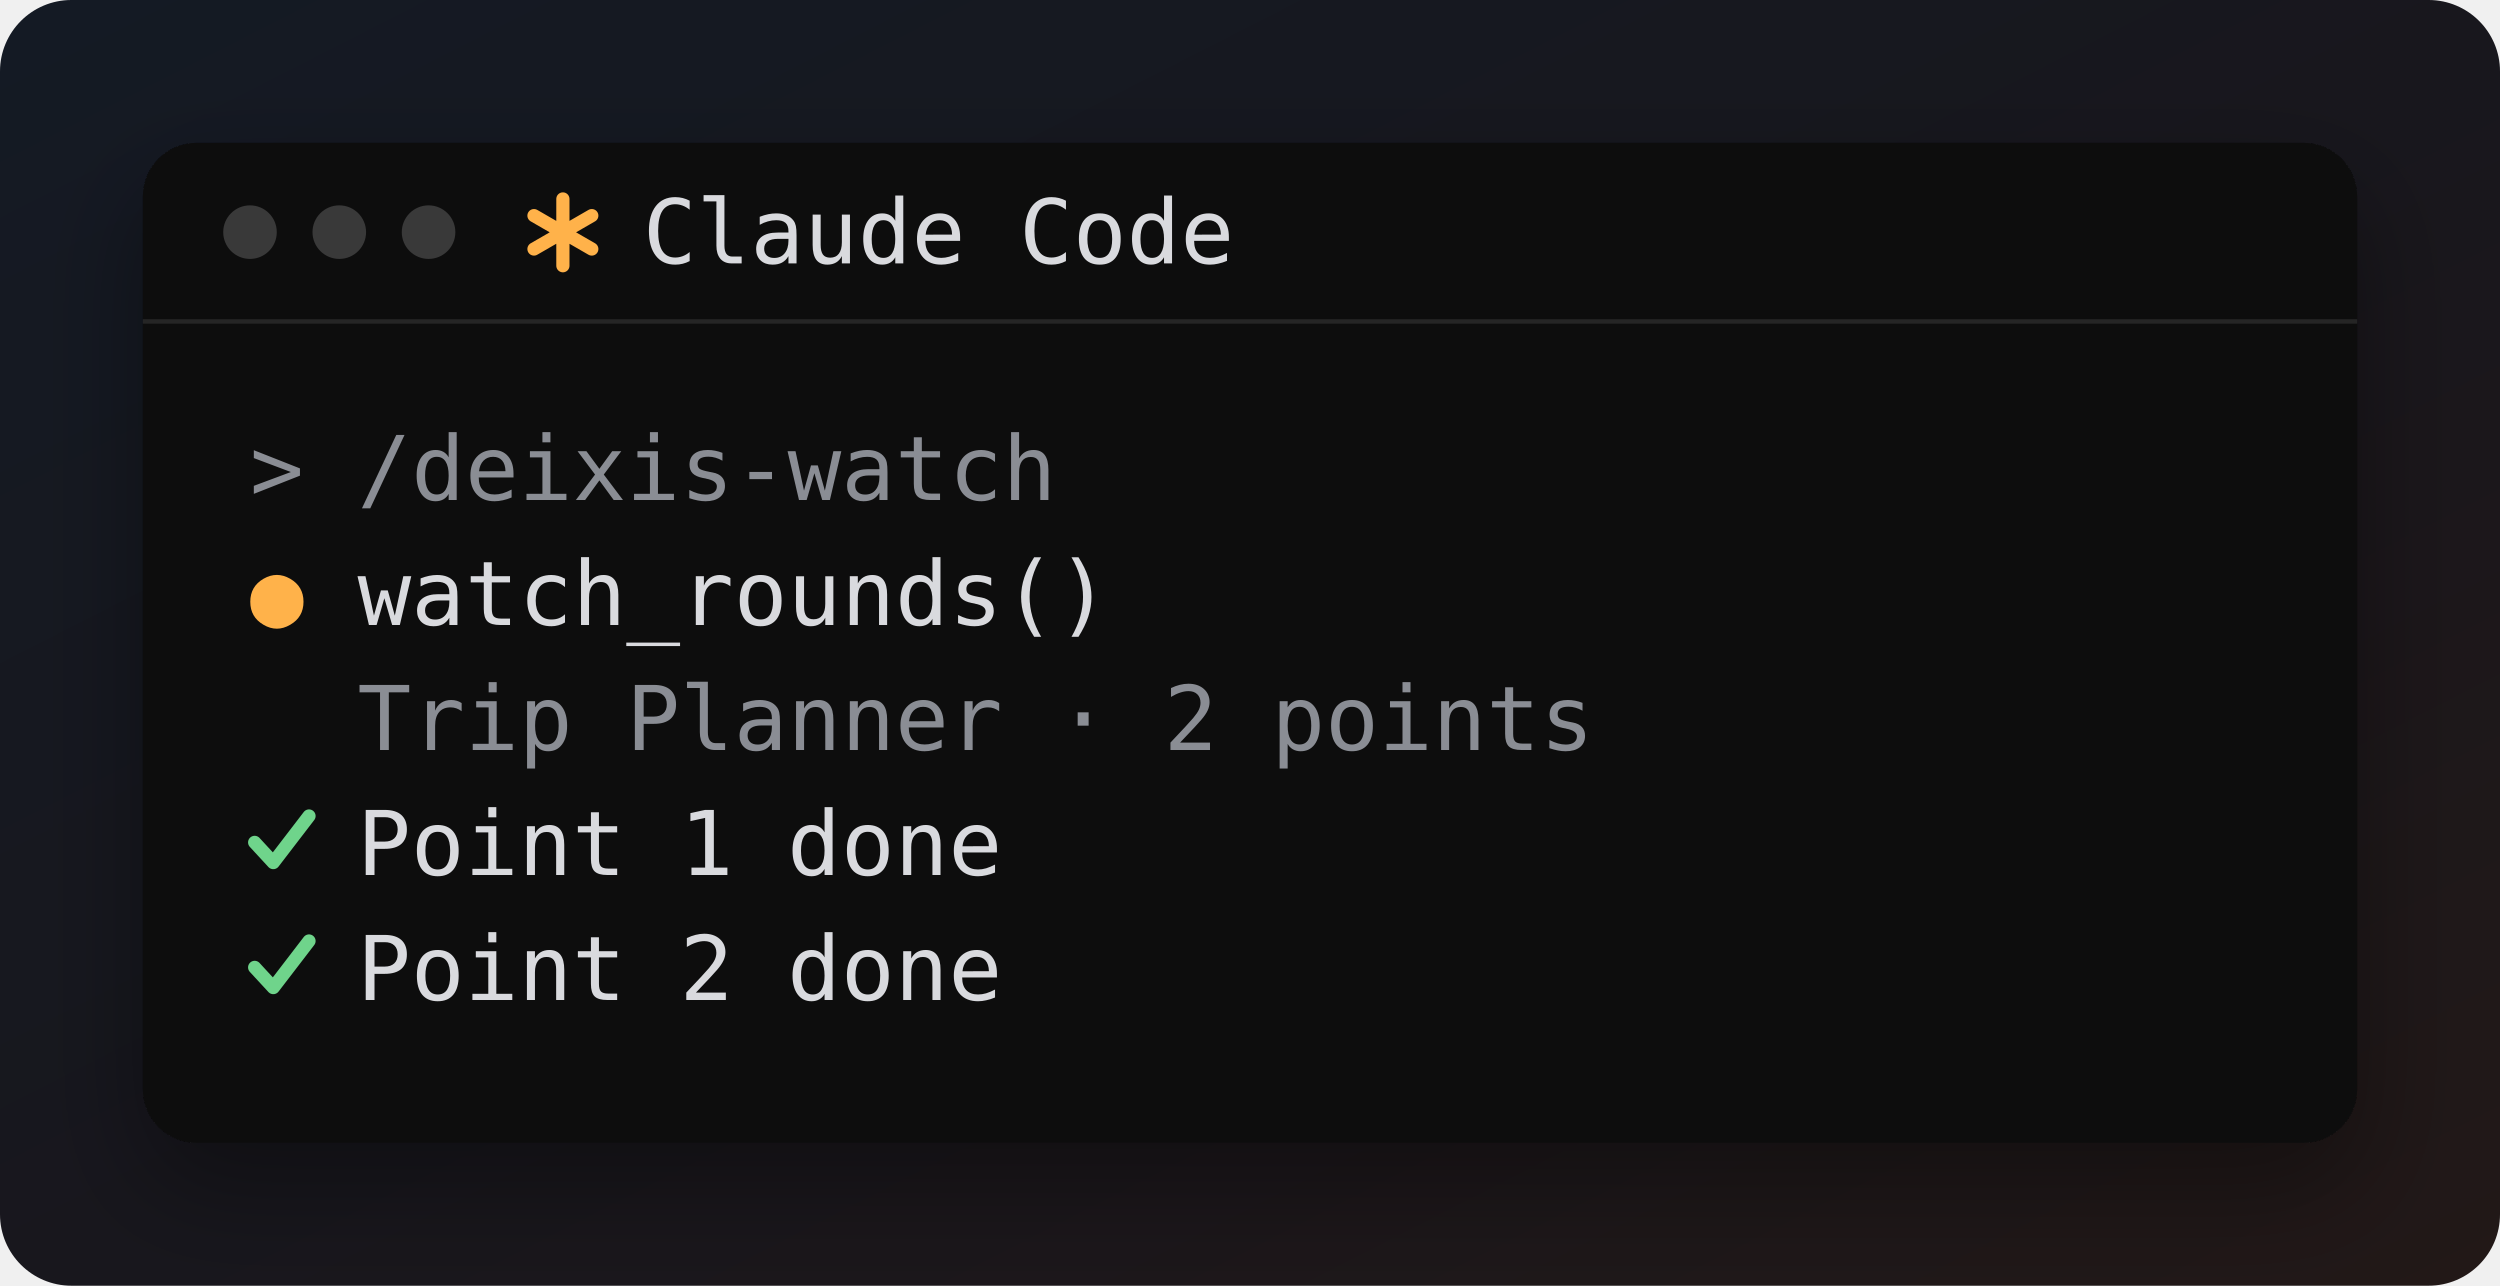
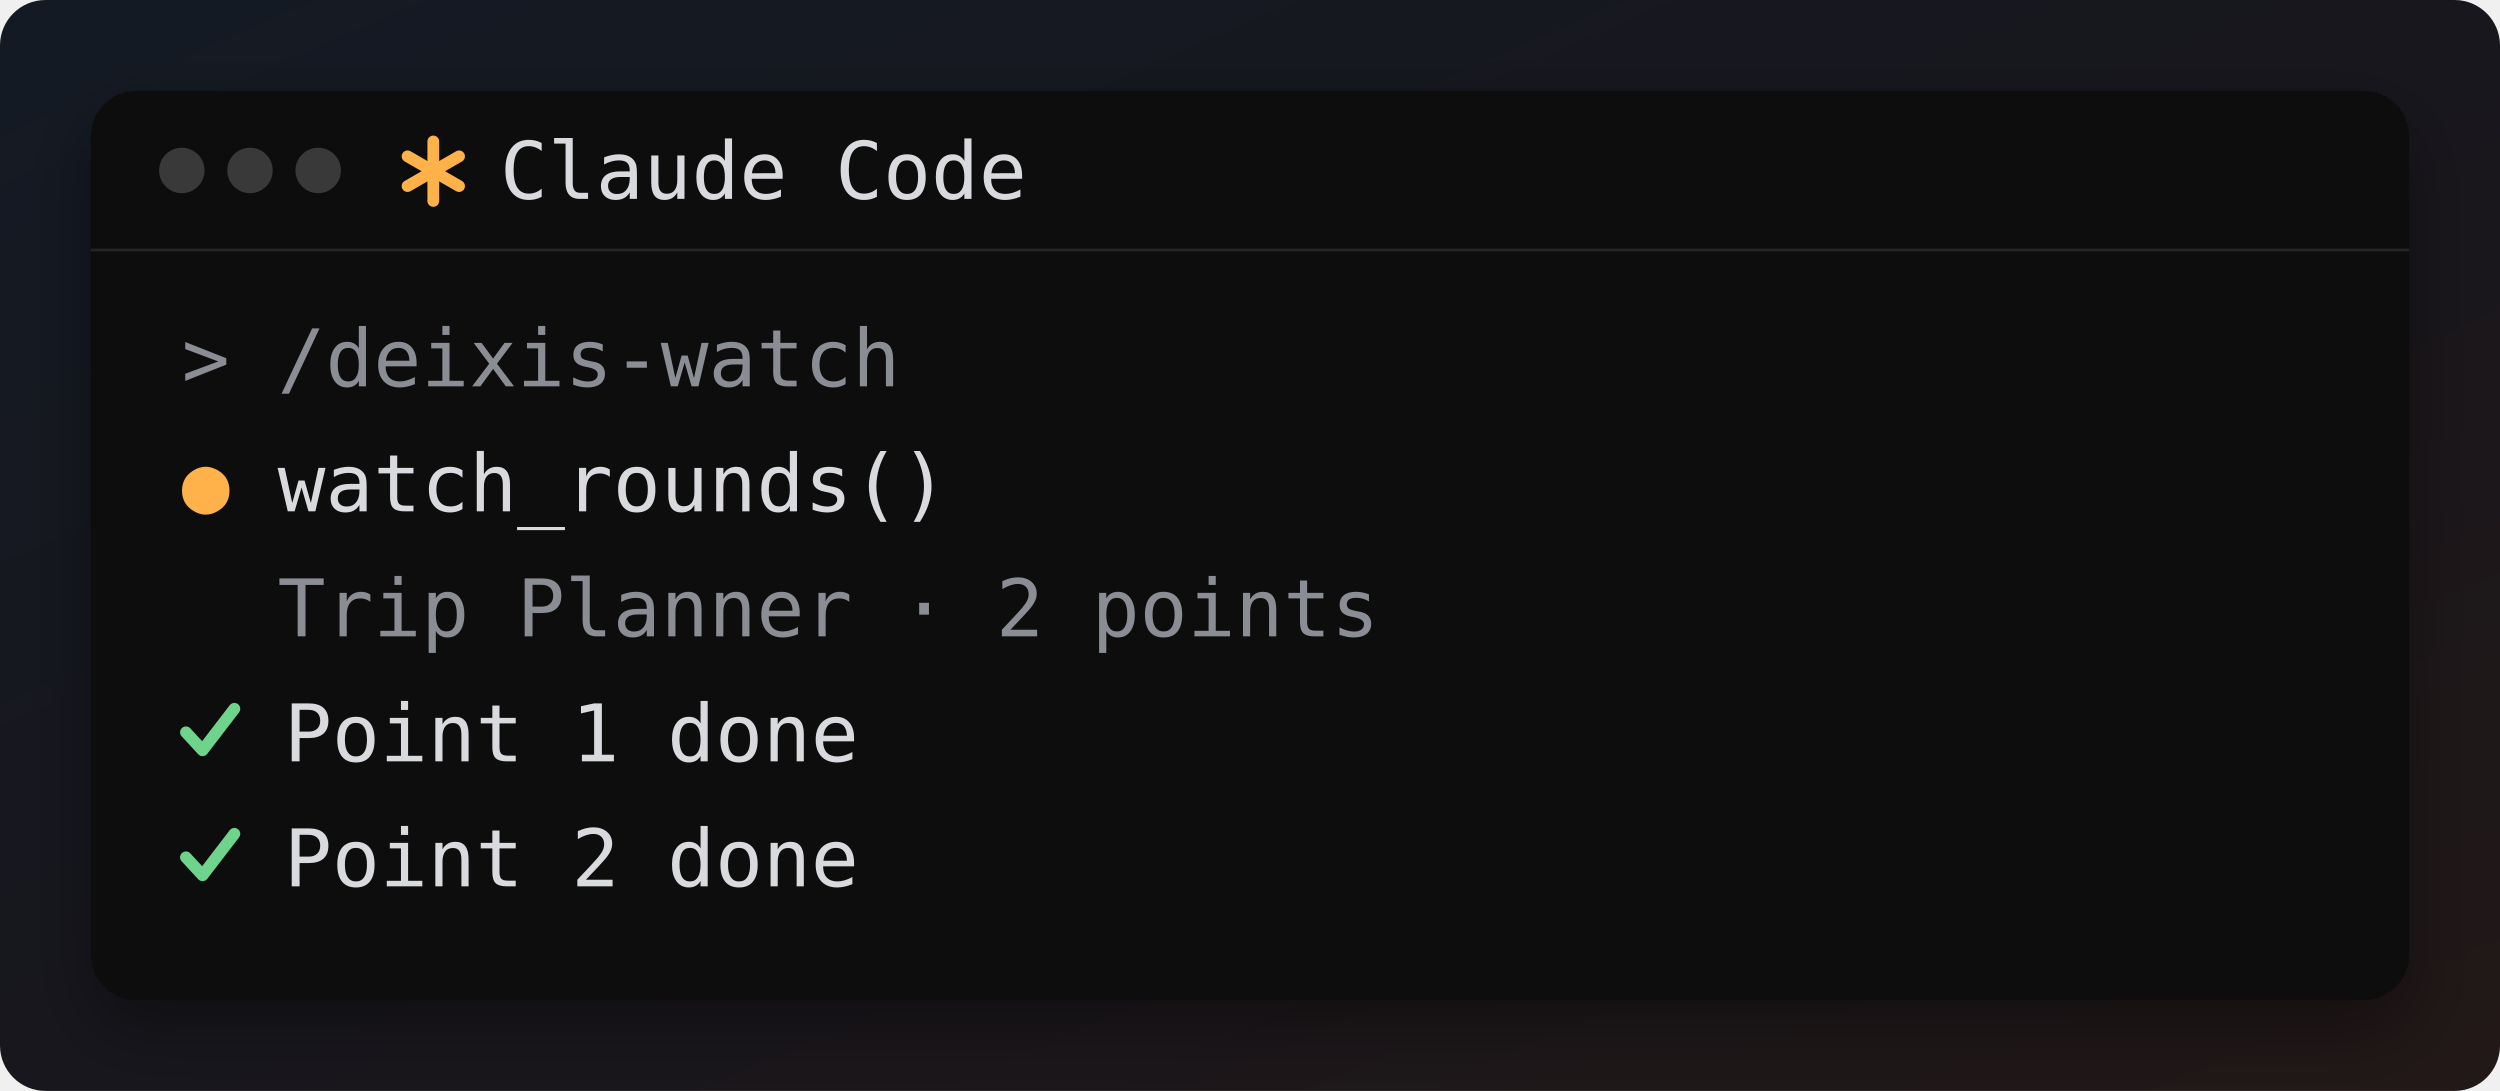
- <svg xmlns="http://www.w3.org/2000/svg" width="560" height="288" viewBox="0 0 560 288" role="img" aria-labelledby="title desc" font-family="-apple-system, BlinkMacSystemFont, 'SF Pro Text', 'Segoe UI', system-ui, 'Helvetica Neue', Arial, sans-serif">
+ <svg xmlns="http://www.w3.org/2000/svg" width="880" height="384" viewBox="0 0 880 384" role="img" aria-labelledby="title desc" font-family="-apple-system, BlinkMacSystemFont, 'SF Pro Text', 'Segoe UI', system-ui, 'Helvetica Neue', Arial, sans-serif">
  <defs>
    <filter id="sh" x="-20%" y="-20%" width="140%" height="170%">
      <feDropShadow dx="0" dy="10" stdDeviation="12" flood-color="#000000" flood-opacity="0.36" />
    </filter>
    <filter id="shs" x="-60%" y="-60%" width="220%" height="240%">
      <feDropShadow dx="0" dy="2" stdDeviation="2.5" flood-color="#000" flood-opacity=".3" />
    </filter>
    <linearGradient id="wall" x1="0" y1="0" x2="1" y2="1">
      <stop offset="0" stop-color="#141a24" />
      <stop offset=".52" stop-color="#18171d" />
      <stop offset="1" stop-color="#221817" />
    </linearGradient>
  </defs>
-   <rect width="560" height="288" rx="16" fill="url(#wall)" />
+   <rect width="880" height="384" rx="16" fill="url(#wall)" />
  <g filter="url(#sh)">
-     <rect x="32" y="32" width="496" height="224" rx="12" fill="#0b0c0e" />
+     <rect x="32" y="32" width="816" height="320" rx="16" fill="#0b0c0e" />
  </g>
-   <rect x="32" y="71.5" width="496" height="1" fill="#ffffff" fill-opacity=".1" />
-   <circle cx="56" cy="52" r="6" fill="#ffffff" fill-opacity=".18" />
-   <circle cx="76" cy="52" r="6" fill="#ffffff" fill-opacity=".18" />
-   <circle cx="96" cy="52" r="6" fill="#ffffff" fill-opacity=".18" />
-   <g font-family="ui-monospace, 'SF Mono', Menlo, Consolas, monospace" font-size="20" fill="#d9dade">
-     <path d="M126.087 44.565v14.957M119.61 48.30l12.95 7.48M119.61 55.78l12.95 -7.48" stroke="#ffb24a" stroke-width="2.957" stroke-linecap="round" />
-     <text x="144" y="59">Claude Code</text>
-     <text x="56" y="112" fill="#8a8d94">&gt; /deixis-watch</text>
-     <text x="56" y="140">
+   <rect x="32" y="87.5" width="816" height="1" fill="#ffffff" fill-opacity=".1" />
+   <circle cx="64" cy="60" r="8" fill="#ffffff" fill-opacity=".18" />
+   <circle cx="88" cy="60" r="8" fill="#ffffff" fill-opacity=".18" />
+   <circle cx="112" cy="60" r="8" fill="#ffffff" fill-opacity=".18" />
+   <g font-family="ui-monospace, 'SF Mono', Menlo, Consolas, monospace" font-size="28" fill="#d9dade">
+     <path d="M152.522 49.791v20.939M143.46 55.03l18.13 10.47M143.46 65.50l18.13 -10.47" stroke="#ffb24a" stroke-width="4.139" stroke-linecap="round" />
+     <text x="176" y="70">Claude Code</text>
+     <text x="64" y="136" fill="#8a8d94">&gt; /deixis-watch</text>
+     <text x="64" y="180">
      <tspan fill="#ffb24a">●</tspan> watch_rounds()</text>
-     <text x="56" y="168" xml:space="preserve" fill="#8a8d94">  Trip Planner · 2 points</text>
-     <path d="M57.044 188.696l4.174 4.522 8 -10.435" fill="none" stroke="#6fd48b" stroke-width="2.957" stroke-linecap="round" stroke-linejoin="round" />
-     <text x="80" y="196">Point 1 done</text>
-     <path d="M57.044 216.696l4.174 4.522 8 -10.435" fill="none" stroke="#6fd48b" stroke-width="2.957" stroke-linecap="round" stroke-linejoin="round" />
-     <text x="80" y="224">Point 2 done</text>
+     <text x="64" y="224" xml:space="preserve" fill="#8a8d94">  Trip Planner · 2 points</text>
+     <path d="M65.461 257.774l5.843 6.33 11.2 -14.609" fill="none" stroke="#6fd48b" stroke-width="4.139" stroke-linecap="round" stroke-linejoin="round" />
+     <text x="100" y="268">Point 1 done</text>
+     <path d="M65.461 301.774l5.843 6.33 11.2 -14.609" fill="none" stroke="#6fd48b" stroke-width="4.139" stroke-linecap="round" stroke-linejoin="round" />
+     <text x="100" y="312">Point 2 done</text>
  </g>
</svg>
